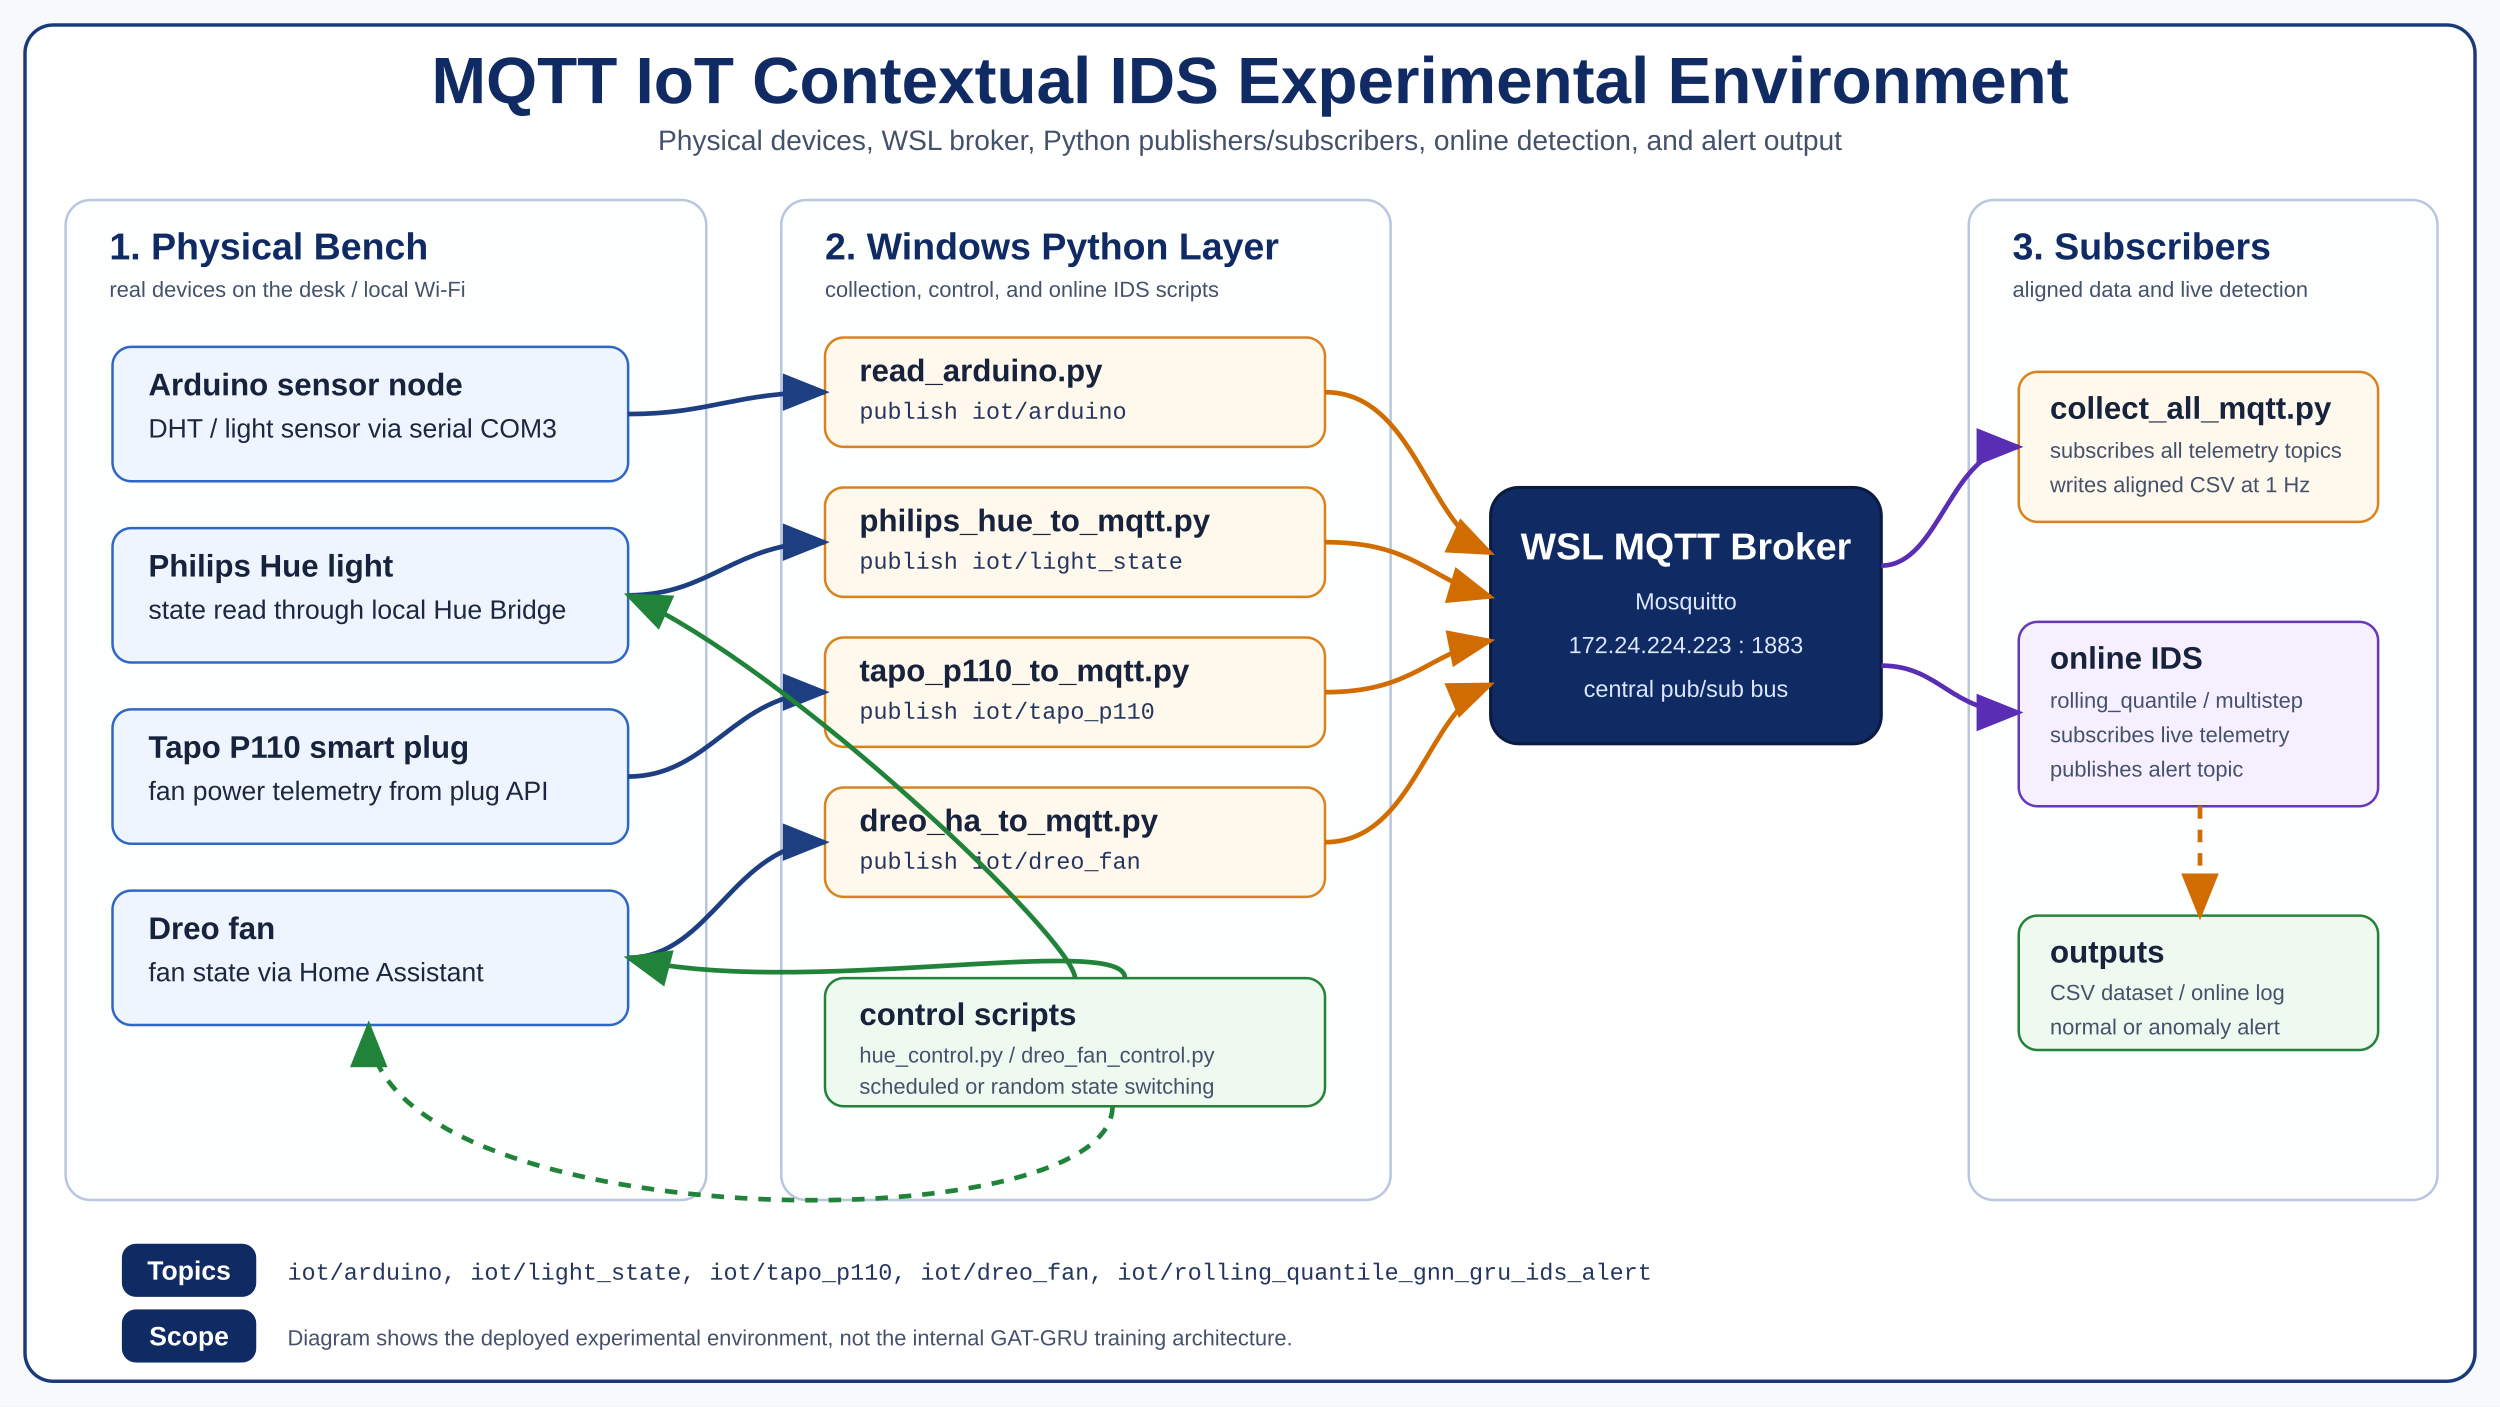
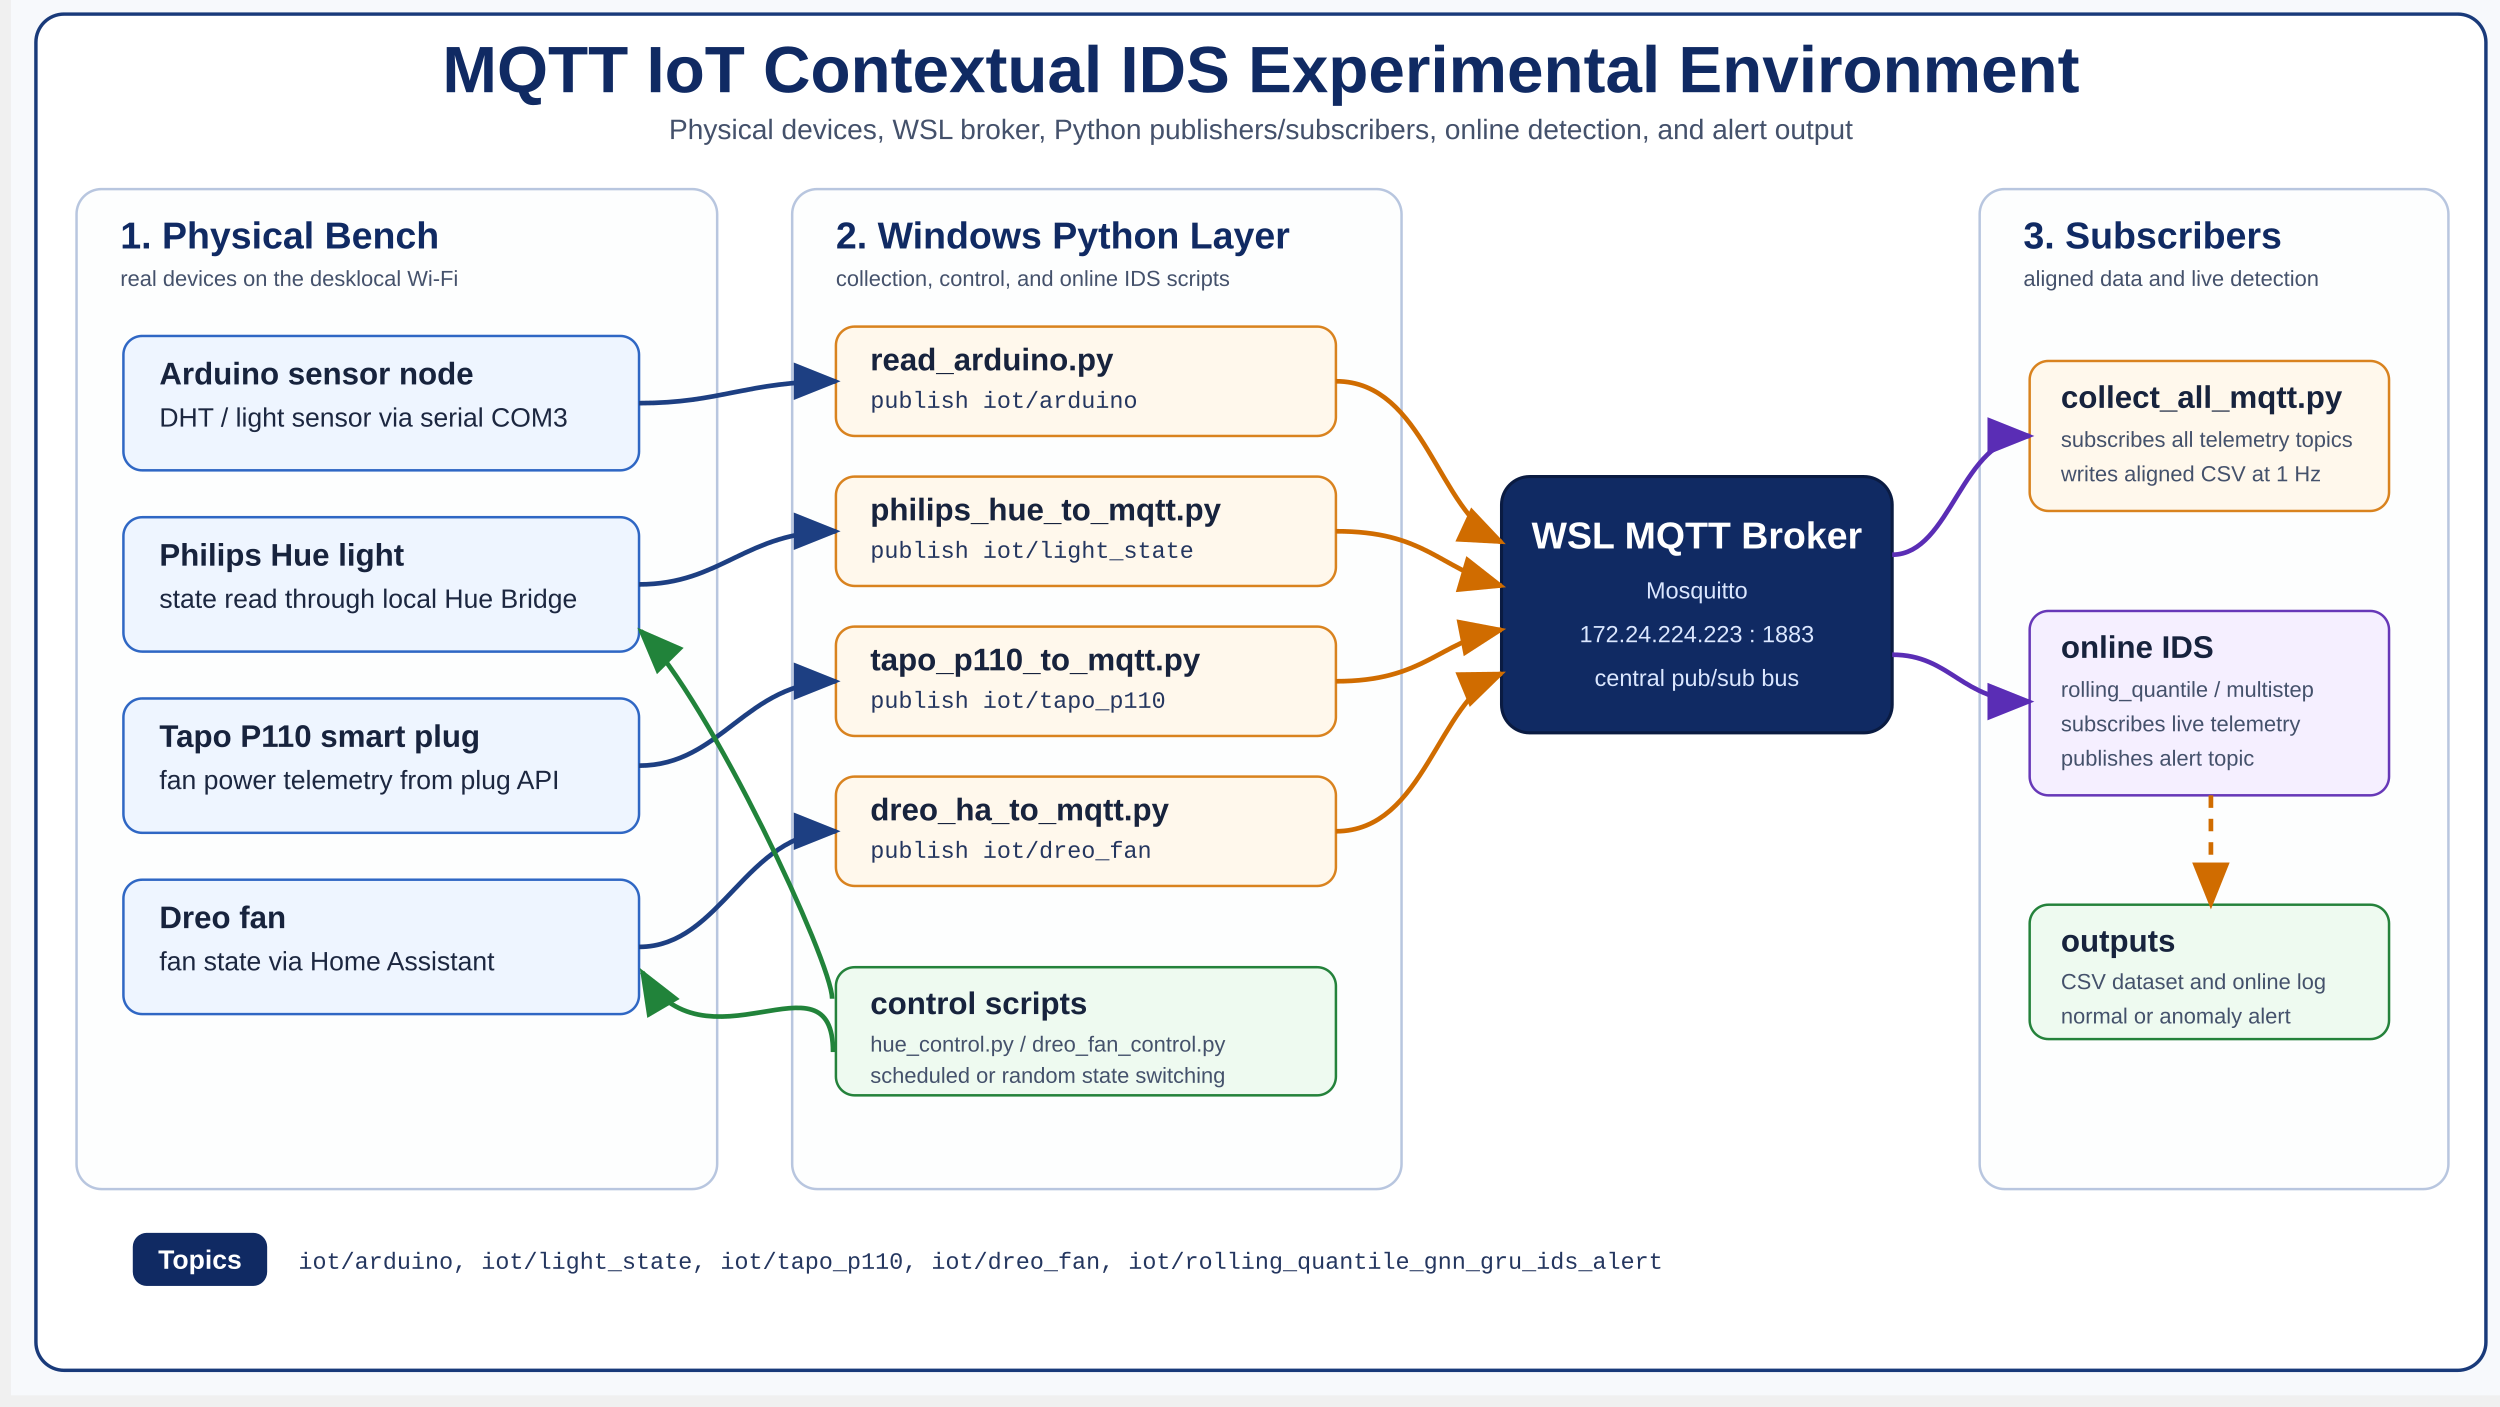
- <svg xmlns="http://www.w3.org/2000/svg" width="1600" height="900" viewBox="0 0 1600 900">
-   <defs>
-     <style>
+ <svg xmlns="http://www.w3.org/2000/svg" width="1600" height="900" viewBox="0 0 1600 900" version="1.1" id="svg61">
+   <defs id="defs4">
+     <style id="style1">
      .bg { fill: #f7f9fc; }
      .panel { fill: #ffffff; stroke: #193a7a; stroke-width: 2.2; rx: 18; }
      .zone { fill: #fdfefe; stroke: #b8c6df; stroke-width: 1.6; rx: 16; }
      .title { font-family: Arial, Helvetica, sans-serif; font-size: 42px; font-weight: 800; fill: #102a63; }
      .subtitle { font-family: Arial, Helvetica, sans-serif; font-size: 18px; fill: #44516b; }
      .h2 { font-family: Arial, Helvetica, sans-serif; font-size: 24px; font-weight: 800; fill: #102a63; }
      .h3 { font-family: Arial, Helvetica, sans-serif; font-size: 20px; font-weight: 700; fill: #17233d; }
      .text { font-family: Arial, Helvetica, sans-serif; font-size: 17px; fill: #1c2740; }
      .small { font-family: Arial, Helvetica, sans-serif; font-size: 14px; fill: #44516b; }
      .tiny { font-family: Arial, Helvetica, sans-serif; font-size: 12px; fill: #536079; }
      .topic { font-family: "Courier New", monospace; font-size: 15px; fill: #24365f; }
      .device { fill: #eef5ff; stroke: #2f67c4; stroke-width: 1.6; rx: 12; }
      .collector { fill: #fff8ec; stroke: #d9831f; stroke-width: 1.6; rx: 12; }
      .control { fill: #eefaf0; stroke: #24823b; stroke-width: 1.6; rx: 12; }
      .ids { fill: #f5efff; stroke: #6738b8; stroke-width: 1.6; rx: 12; }
      .broker { fill: #102a63; stroke: #0a1b42; stroke-width: 2; rx: 18; }
      .brokerText { font-family: Arial, Helvetica, sans-serif; font-size: 24px; font-weight: 800; fill: #ffffff; }
      .brokerSmall { font-family: Arial, Helvetica, sans-serif; font-size: 15px; fill: #dbe7ff; }
      .arrow { fill: none; stroke: #1d3f82; stroke-width: 3; marker-end: url(#arrowHead); }
      .arrowPub { fill: none; stroke: #d06c00; stroke-width: 3; marker-end: url(#arrowHeadOrange); }
      .arrowSub { fill: none; stroke: #5a2db5; stroke-width: 3; marker-end: url(#arrowHeadPurple); }
      .arrowCtl { fill: none; stroke: #21833a; stroke-width: 3; marker-end: url(#arrowHeadGreen); }
      .dash { stroke-dasharray: 8 7; }
      .badge { fill: #102a63; rx: 9; }
      .badgeText { font-family: Arial, Helvetica, sans-serif; font-size: 17px; font-weight: 800; fill: #ffffff; }
    </style>
    <marker id="arrowHead" markerWidth="10" markerHeight="8" refX="9" refY="4" orient="auto">
-       <path d="M0,0 L10,4 L0,8 Z" fill="#1d3f82" />
+       <path d="M0,0 L10,4 L0,8 Z" fill="#1d3f82" id="path1" />
    </marker>
    <marker id="arrowHeadOrange" markerWidth="10" markerHeight="8" refX="9" refY="4" orient="auto">
-       <path d="M0,0 L10,4 L0,8 Z" fill="#d06c00" />
+       <path d="M0,0 L10,4 L0,8 Z" fill="#d06c00" id="path2" />
    </marker>
    <marker id="arrowHeadPurple" markerWidth="10" markerHeight="8" refX="9" refY="4" orient="auto">
-       <path d="M0,0 L10,4 L0,8 Z" fill="#5a2db5" />
+       <path d="M0,0 L10,4 L0,8 Z" fill="#5a2db5" id="path3" />
    </marker>
    <marker id="arrowHeadGreen" markerWidth="10" markerHeight="8" refX="9" refY="4" orient="auto">
-       <path d="M0,0 L10,4 L0,8 Z" fill="#21833a" />
+       <path d="M0,0 L10,4 L0,8 Z" fill="#21833a" id="path4" />
    </marker>
  </defs>
-   <rect class="bg" x="0" y="0" width="1600" height="900" />
-   <rect class="panel" x="16" y="16" width="1568" height="868" />
-   <text class="title" x="800" y="66" text-anchor="middle">MQTT IoT Contextual IDS Experimental Environment</text>
-   <text class="subtitle" x="800" y="96" text-anchor="middle">Physical devices, WSL broker, Python publishers/subscribers, online detection, and alert output</text>
-   <rect class="zone" x="42" y="128" width="410" height="640" />
-   <text class="h2" x="70" y="166">1. Physical Bench</text>
-   <text class="small" x="70" y="190">real devices on the desk / local Wi-Fi</text>
-   <rect class="device" x="72" y="222" width="330" height="86" />
-   <text class="h3" x="95" y="253">Arduino sensor node</text>
-   <text class="text" x="95" y="280">DHT / light sensor via serial COM3</text>
-   <rect class="device" x="72" y="338" width="330" height="86" />
-   <text class="h3" x="95" y="369">Philips Hue light</text>
-   <text class="text" x="95" y="396">state read through local Hue Bridge</text>
-   <rect class="device" x="72" y="454" width="330" height="86" />
-   <text class="h3" x="95" y="485">Tapo P110 smart plug</text>
-   <text class="text" x="95" y="512">fan power telemetry from plug API</text>
-   <rect class="device" x="72" y="570" width="330" height="86" />
-   <text class="h3" x="95" y="601">Dreo fan</text>
-   <text class="text" x="95" y="628">fan state via Home Assistant</text>
-   <rect class="zone" x="500" y="128" width="390" height="640" />
-   <text class="h2" x="528" y="166">2. Windows Python Layer</text>
-   <text class="small" x="528" y="190">collection, control, and online IDS scripts</text>
-   <rect class="collector" x="528" y="216" width="320" height="70" />
-   <text class="h3" x="550" y="244">read_arduino.py</text>
-   <text class="topic" x="550" y="268">publish iot/arduino</text>
-   <rect class="collector" x="528" y="312" width="320" height="70" />
-   <text class="h3" x="550" y="340">philips_hue_to_mqtt.py</text>
-   <text class="topic" x="550" y="364">publish iot/light_state</text>
-   <rect class="collector" x="528" y="408" width="320" height="70" />
-   <text class="h3" x="550" y="436">tapo_p110_to_mqtt.py</text>
-   <text class="topic" x="550" y="460">publish iot/tapo_p110</text>
-   <rect class="collector" x="528" y="504" width="320" height="70" />
-   <text class="h3" x="550" y="532">dreo_ha_to_mqtt.py</text>
-   <text class="topic" x="550" y="556">publish iot/dreo_fan</text>
-   <rect class="control" x="528" y="626" width="320" height="82" />
-   <text class="h3" x="550" y="656">control scripts</text>
-   <text class="small" x="550" y="680">hue_control.py / dreo_fan_control.py</text>
-   <text class="small" x="550" y="700">scheduled or random state switching</text>
-   <rect class="broker" x="954" y="312" width="250" height="164" />
-   <text class="brokerText" x="1079" y="358" text-anchor="middle">WSL MQTT Broker</text>
-   <text class="brokerSmall" x="1079" y="390" text-anchor="middle">Mosquitto</text>
-   <text class="brokerSmall" x="1079" y="418" text-anchor="middle">172.24.224.223 : 1883</text>
-   <text class="brokerSmall" x="1079" y="446" text-anchor="middle">central pub/sub bus</text>
-   <rect class="zone" x="1260" y="128" width="300" height="640" />
-   <text class="h2" x="1288" y="166">3. Subscribers</text>
-   <text class="small" x="1288" y="190">aligned data and live detection</text>
-   <rect class="collector" x="1292" y="238" width="230" height="96" />
-   <text class="h3" x="1312" y="268">collect_all_mqtt.py</text>
-   <text class="small" x="1312" y="293">subscribes all telemetry topics</text>
-   <text class="small" x="1312" y="315">writes aligned CSV at 1 Hz</text>
-   <rect class="ids" x="1292" y="398" width="230" height="118" />
-   <text class="h3" x="1312" y="428">online IDS</text>
-   <text class="small" x="1312" y="453">rolling_quantile / multistep</text>
-   <text class="small" x="1312" y="475">subscribes live telemetry</text>
-   <text class="small" x="1312" y="497">publishes alert topic</text>
-   <rect class="control" x="1292" y="586" width="230" height="86" />
-   <text class="h3" x="1312" y="616">outputs</text>
-   <text class="small" x="1312" y="640">CSV dataset / online log</text>
-   <text class="small" x="1312" y="662">normal or anomaly alert</text>
-   <path class="arrow" d="M402 265 C455 265 470 251 528 251" />
-   <path class="arrow" d="M402 381 C455 381 470 347 528 347" />
-   <path class="arrow" d="M402 497 C455 497 470 443 528 443" />
-   <path class="arrow" d="M402 613 C455 613 470 539 528 539" />
-   <path class="arrowPub" d="M848 251 C905 251 913 335 954 354" />
-   <path class="arrowPub" d="M848 347 C905 347 913 370 954 382" />
-   <path class="arrowPub" d="M848 443 C905 443 913 418 954 410" />
-   <path class="arrowPub" d="M848 539 C905 539 913 455 954 438" />
-   <path class="arrowSub" d="M1204 362 C1242 362 1248 286 1292 286" />
-   <path class="arrowSub" d="M1204 426 C1242 426 1248 456 1292 456" />
-   <path class="arrowPub dash" d="M1408 516 C1408 548 1408 554 1408 586" />
-   <path class="arrowCtl" d="M688 626 C688 602 506 428 402 381" />
-   <path class="arrowCtl" d="M720 626 C720 596 506 640 402 613" />
-   <path class="arrowCtl dash" d="M712 708 C712 798 236 792 236 656" />
-   <rect class="badge" x="78" y="796" width="86" height="34" />
-   <text class="badgeText" x="121" y="819" text-anchor="middle">Topics</text>
-   <text class="topic" x="184" y="819">iot/arduino, iot/light_state, iot/tapo_p110, iot/dreo_fan, iot/rolling_quantile_gnn_gru_ids_alert</text>
-   <rect class="badge" x="78" y="838" width="86" height="34" />
-   <text class="badgeText" x="121" y="861" text-anchor="middle">Scope</text>
-   <text class="small" x="184" y="861">Diagram shows the deployed experimental environment, not the internal GAT-GRU training architecture.</text>
+   <rect class="bg" x="6.986" y="-6.986" width="1600" height="900" id="rect4" />
+   <rect class="panel" x="22.986" y="9.014" width="1568" height="868" id="rect5" />
+   <text class="title" x="806.986" y="59.014" text-anchor="middle" id="text5">MQTT IoT Contextual IDS Experimental Environment</text>
+   <text class="subtitle" x="806.986" y="89.014" text-anchor="middle" id="text6">Physical devices, WSL broker, Python publishers/subscribers, online detection, and alert output</text>
+   <rect class="zone" x="48.986" y="121.014" width="410" height="640" id="rect6" />
+   <text class="h2" x="76.986" y="159.014" id="text7">1. Physical Bench</text>
+   <text class="small" x="76.986" y="183.014" id="text8">real devices on the desklocal Wi-Fi</text>
+   <rect class="device" x="78.986" y="215.014" width="330" height="86" id="rect8" />
+   <text class="h3" x="101.986" y="246.014" id="text9">Arduino sensor node</text>
+   <text class="text" x="101.986" y="273.014" id="text10">DHT / light sensor via serial COM3</text>
+   <rect class="device" x="78.986" y="331.014" width="330" height="86" id="rect10" />
+   <text class="h3" x="101.986" y="362.014" id="text11">Philips Hue light</text>
+   <text class="text" x="101.986" y="389.014" id="text12">state read through local Hue Bridge</text>
+   <rect class="device" x="78.986" y="447.014" width="330" height="86" id="rect12" />
+   <text class="h3" x="101.986" y="478.014" id="text13">Tapo P110 smart plug</text>
+   <text class="text" x="101.986" y="505.014" id="text14">fan power telemetry from plug API</text>
+   <rect class="device" x="78.986" y="563.014" width="330" height="86" id="rect14" />
+   <text class="h3" x="101.986" y="594.014" id="text15">Dreo fan</text>
+   <text class="text" x="101.986" y="621.014" id="text16">fan state via Home Assistant</text>
+   <rect class="zone" x="506.986" y="121.014" width="390" height="640" id="rect16" />
+   <text class="h2" x="534.986" y="159.014" id="text17">2. Windows Python Layer</text>
+   <text class="small" x="534.986" y="183.014" id="text18">collection, control, and online IDS scripts</text>
+   <rect class="collector" x="534.986" y="209.014" width="320" height="70" id="rect18" />
+   <text class="h3" x="556.986" y="237.014" id="text19">read_arduino.py</text>
+   <text class="topic" x="556.986" y="261.014" id="text20">publish iot/arduino</text>
+   <rect class="collector" x="534.986" y="305.014" width="320" height="70" id="rect20" />
+   <text class="h3" x="556.986" y="333.014" id="text21">philips_hue_to_mqtt.py</text>
+   <text class="topic" x="556.986" y="357.014" id="text22">publish iot/light_state</text>
+   <rect class="collector" x="534.986" y="401.014" width="320" height="70" id="rect22" />
+   <text class="h3" x="556.986" y="429.014" id="text23">tapo_p110_to_mqtt.py</text>
+   <text class="topic" x="556.986" y="453.014" id="text24">publish iot/tapo_p110</text>
+   <rect class="collector" x="534.986" y="497.014" width="320" height="70" id="rect24" />
+   <text class="h3" x="556.986" y="525.014" id="text25">dreo_ha_to_mqtt.py</text>
+   <text class="topic" x="556.986" y="549.014" id="text26">publish iot/dreo_fan</text>
+   <rect class="control" x="534.986" y="619.014" width="320" height="82" id="rect26" />
+   <text class="h3" x="556.986" y="649.014" id="text27">control scripts</text>
+   <text class="small" x="556.986" y="673.014" id="text28">hue_control.py / dreo_fan_control.py</text>
+   <text class="small" x="556.986" y="693.014" id="text29">scheduled or random state switching</text>
+   <rect class="broker" x="960.986" y="305.014" width="250" height="164" id="rect29" />
+   <text class="brokerText" x="1085.986" y="351.014" text-anchor="middle" id="text30">WSL MQTT Broker</text>
+   <text class="brokerSmall" x="1085.986" y="383.014" text-anchor="middle" id="text31">Mosquitto</text>
+   <text class="brokerSmall" x="1085.986" y="411.014" text-anchor="middle" id="text32">172.24.224.223 : 1883</text>
+   <text class="brokerSmall" x="1085.986" y="439.014" text-anchor="middle" id="text33">central pub/sub bus</text>
+   <rect class="zone" x="1266.986" y="121.014" width="300" height="640" id="rect33" />
+   <text class="h2" x="1294.986" y="159.014" id="text34">3. Subscribers</text>
+   <text class="small" x="1294.986" y="183.014" id="text35">aligned data and live detection</text>
+   <rect class="collector" x="1298.986" y="231.014" width="230" height="96" id="rect35" />
+   <text class="h3" x="1318.986" y="261.014" id="text36">collect_all_mqtt.py</text>
+   <text class="small" x="1318.986" y="286.014" id="text37">subscribes all telemetry topics</text>
+   <text class="small" x="1318.986" y="308.014" id="text38">writes aligned CSV at 1 Hz</text>
+   <rect class="ids" x="1298.986" y="391.014" width="230" height="118" id="rect38" />
+   <text class="h3" x="1318.986" y="421.014" id="text39">online IDS</text>
+   <text class="small" x="1318.986" y="446.014" id="text40">rolling_quantile / multistep</text>
+   <text class="small" x="1318.986" y="468.014" id="text41">subscribes live telemetry</text>
+   <text class="small" x="1318.986" y="490.014" id="text42">publishes alert topic</text>
+   <rect class="control" x="1298.986" y="579.014" width="230" height="86" id="rect42" />
+   <text class="h3" x="1318.986" y="609.014" id="text43">outputs</text>
+   <text class="small" x="1318.986" y="633.014" id="text44">CSV dataset and online log</text>
+   <text class="small" x="1318.986" y="655.014" id="text45">normal or anomaly alert</text>
+   <path class="arrow" d="m 408.986,258.014 c 53,0 68,-14 126,-14" id="path45" />
+   <path class="arrow" d="m 408.986,374.014 c 53,0 68,-34 126,-34" id="path46" />
+   <path class="arrow" d="m 408.986,490.014 c 53,0 68,-54 126,-54" id="path47" />
+   <path class="arrow" d="m 408.986,606.014 c 53,0 68,-74 126,-74" id="path48" />
+   <path class="arrowPub" d="m 854.986,244.014 c 57,0 65,84 106,103" id="path49" />
+   <path class="arrowPub" d="m 854.986,340.014 c 57,0 65,23 106,35" id="path50" />
+   <path class="arrowPub" d="m 854.986,436.014 c 57,0 65,-25 106,-33" id="path51" />
+   <path class="arrowPub" d="m 854.986,532.014 c 57,0 65,-84 106,-101" id="path52" />
+   <path class="arrowSub" d="m 1210.986,355.014 c 38,0 44,-76 88,-76" id="path53" />
+   <path class="arrowSub" d="m 1210.986,419.014 c 38,0 44,30 88,30" id="path54" />
+   <path class="arrowPub dash" d="m 1414.986,509.014 c 0,32 0,38 0,70" id="path55" />
+   <path class="arrowCtl" d="m 532.586,639.199 c 0,-23.056 -77.997,-190.208 -122.566,-235.358" id="path56" />
+   <path class="arrowCtl" d="m 533.147,673.312 c 0,-67.861 -82.215,17.005 -122.171,-51.197" id="path57" />
+   <rect class="badge" x="84.986" y="789.014" width="86" height="34" id="rect58" />
+   <text class="badgeText" x="127.986" y="812.014" text-anchor="middle" id="text58">Topics</text>
+   <text class="topic" x="190.986" y="812.014" id="text59">iot/arduino, iot/light_state, iot/tapo_p110, iot/dreo_fan, iot/rolling_quantile_gnn_gru_ids_alert</text>
+   <text class="badgeText" x="127.986" y="854.014" text-anchor="middle" id="text60">Scope</text>
</svg>
